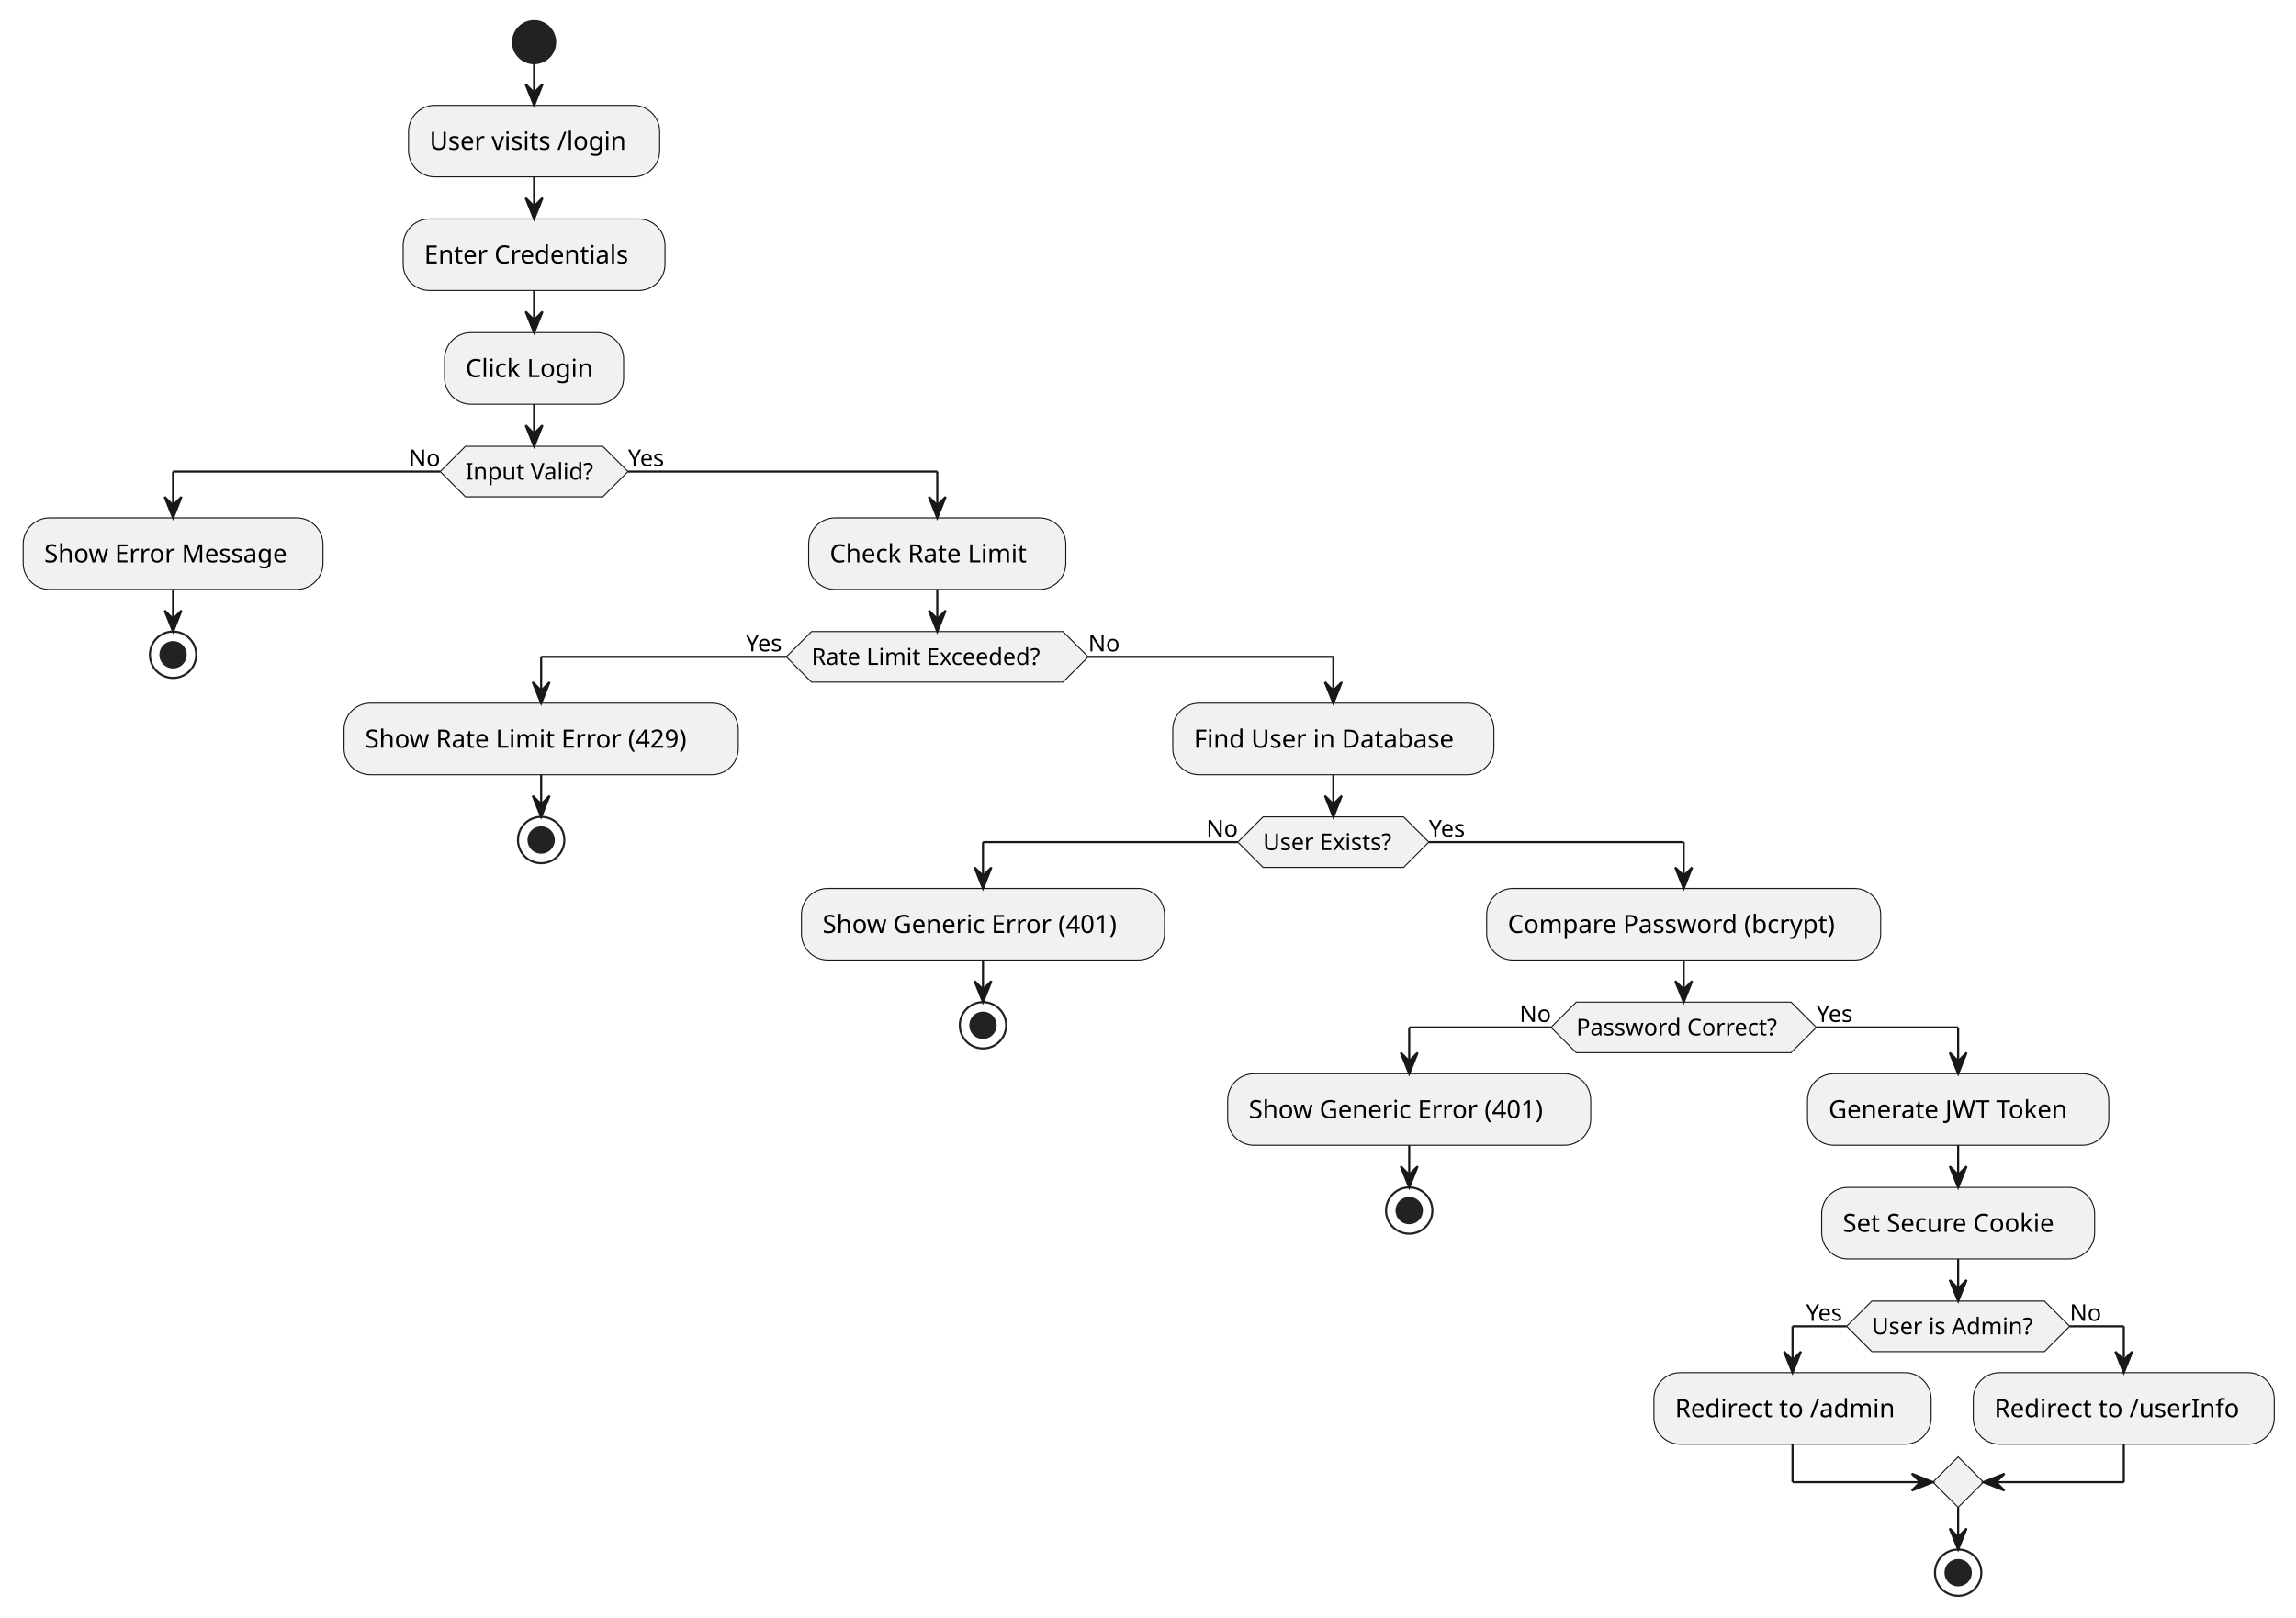
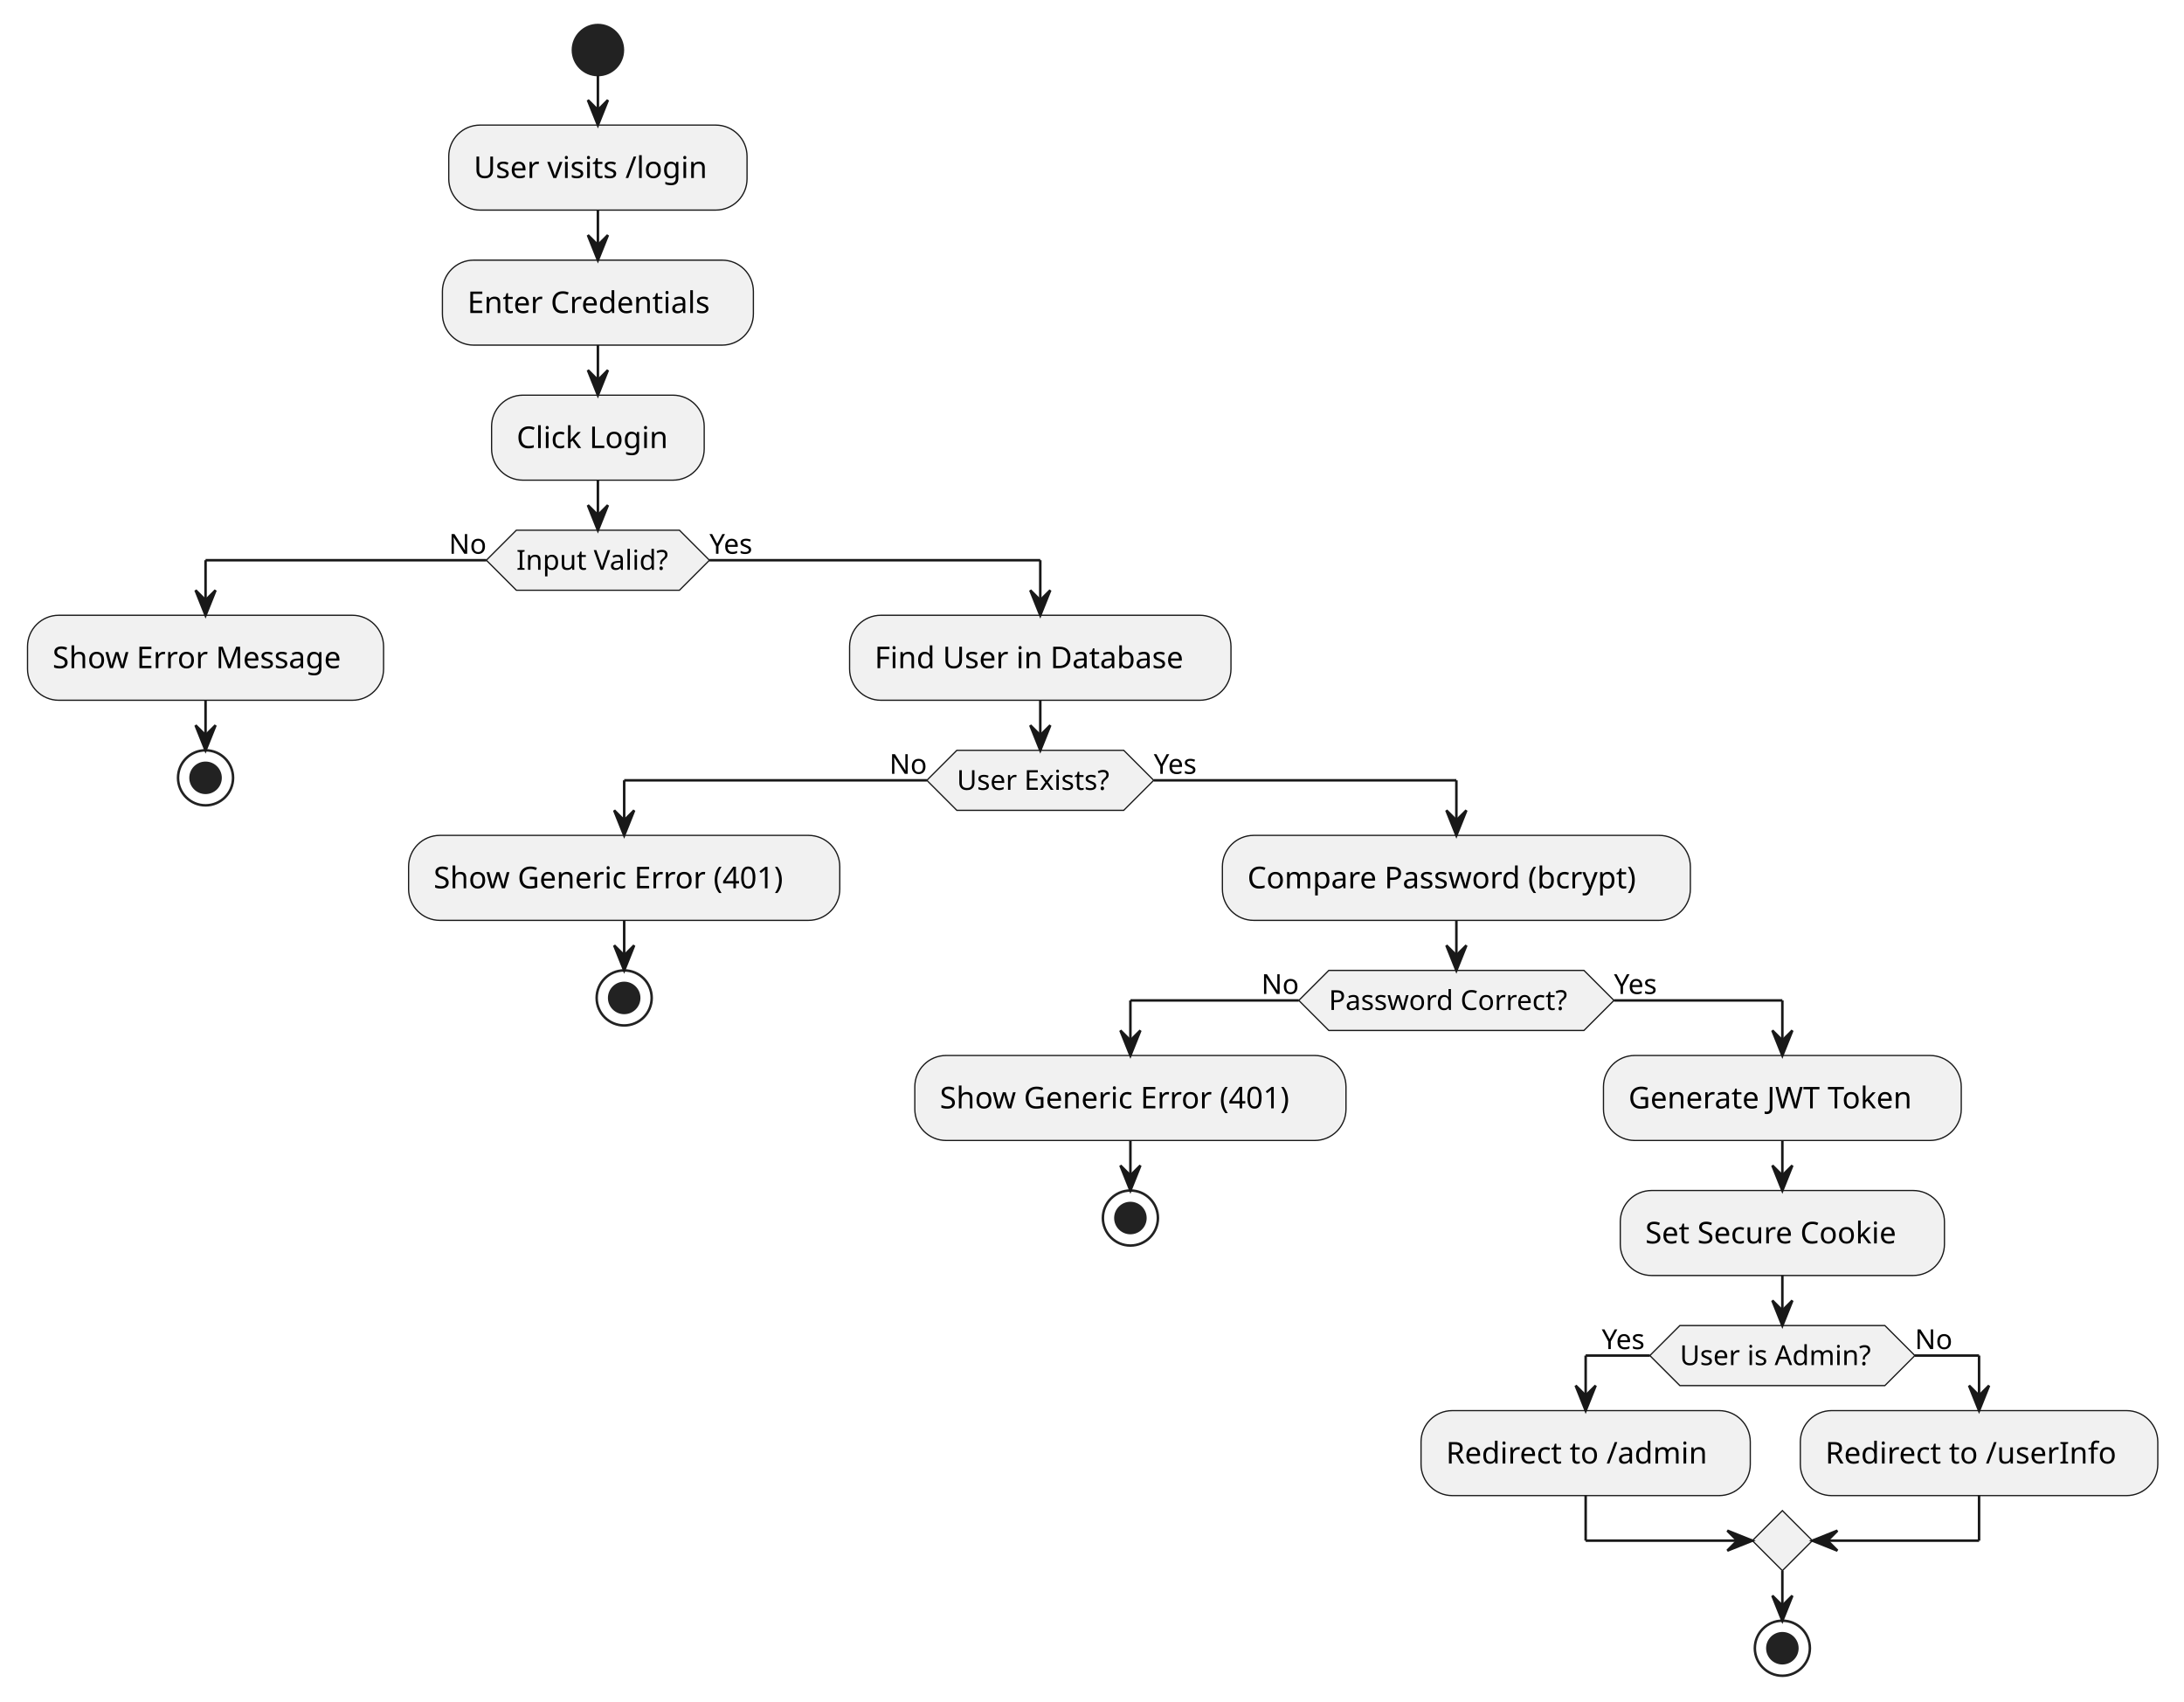
- <svg xmlns="http://www.w3.org/2000/svg" contentStyleType="text/css" data-diagram-type="ACTIVITY" height="768px" preserveAspectRatio="none" style="width:1090px;height:768px;background:#FFFFFF;" version="1.1" viewBox="0 0 1090 768" width="1090px" zoomAndPan="magnify">
+ <svg xmlns="http://www.w3.org/2000/svg" contentStyleType="text/css" data-diagram-type="ACTIVITY" height="680px" preserveAspectRatio="none" style="width:873px;height:680px;background:#FFFFFF;" version="1.1" viewBox="0 0 873 680" width="873px" zoomAndPan="magnify">
  <defs />
  <g>
-     <ellipse cx="253.554" cy="20" fill="#222222" rx="10" ry="10" style="stroke:#222222;stroke-width:1;" />
-     <rect fill="#F1F1F1" height="33.969" rx="12.5" ry="12.5" style="stroke:#181818;stroke-width:0.5;" width="119.234" x="193.936" y="50" />
-     <text fill="#000000" font-family="sans-serif" font-size="12" lengthAdjust="spacing" textLength="99.234" x="203.936" y="71.139">User visits /login</text>
-     <rect fill="#F1F1F1" height="33.969" rx="12.5" ry="12.5" style="stroke:#181818;stroke-width:0.5;" width="124.303" x="191.402" y="103.969" />
-     <text fill="#000000" font-family="sans-serif" font-size="12" lengthAdjust="spacing" textLength="104.303" x="201.402" y="125.107">Enter Credentials</text>
-     <rect fill="#F1F1F1" height="33.969" rx="12.5" ry="12.5" style="stroke:#181818;stroke-width:0.5;" width="84.992" x="211.057" y="157.938" />
-     <text fill="#000000" font-family="sans-serif" font-size="12" lengthAdjust="spacing" textLength="64.992" x="221.057" y="179.076">Click Login</text>
-     <polygon fill="#F1F1F1" points="220.964,211.906,286.143,211.906,298.143,223.906,286.143,235.906,220.964,235.906,208.964,223.906,220.964,211.906" style="stroke:#181818;stroke-width:0.5;" />
-     <text fill="#000000" font-family="sans-serif" font-size="11" lengthAdjust="spacing" textLength="65.178" x="220.964" y="227.714">Input Valid?</text>
-     <text fill="#000000" font-family="sans-serif" font-size="11" lengthAdjust="spacing" textLength="14.959" x="194.006" y="221.312">No</text>
-     <text fill="#000000" font-family="sans-serif" font-size="11" lengthAdjust="spacing" textLength="19.218" x="298.143" y="221.312">Yes</text>
+     <ellipse cx="238.995" cy="20" fill="#222222" rx="10" ry="10" style="stroke:#222222;stroke-width:1;" />
+     <rect fill="#F1F1F1" height="33.969" rx="12.5" ry="12.5" style="stroke:#181818;stroke-width:0.5;" width="119.234" x="179.378" y="50" />
+     <text fill="#000000" font-family="sans-serif" font-size="12" lengthAdjust="spacing" textLength="99.234" x="189.378" y="71.139">User visits /login</text>
+     <rect fill="#F1F1F1" height="33.969" rx="12.5" ry="12.5" style="stroke:#181818;stroke-width:0.5;" width="124.303" x="176.844" y="103.969" />
+     <text fill="#000000" font-family="sans-serif" font-size="12" lengthAdjust="spacing" textLength="104.303" x="186.844" y="125.107">Enter Credentials</text>
+     <rect fill="#F1F1F1" height="33.969" rx="12.5" ry="12.5" style="stroke:#181818;stroke-width:0.5;" width="84.992" x="196.499" y="157.938" />
+     <text fill="#000000" font-family="sans-serif" font-size="12" lengthAdjust="spacing" textLength="64.992" x="206.499" y="179.076">Click Login</text>
+     <polygon fill="#F1F1F1" points="206.406,211.906,271.584,211.906,283.584,223.906,271.584,235.906,206.406,235.906,194.406,223.906,206.406,211.906" style="stroke:#181818;stroke-width:0.5;" />
+     <text fill="#000000" font-family="sans-serif" font-size="11" lengthAdjust="spacing" textLength="65.178" x="206.406" y="227.714">Input Valid?</text>
+     <text fill="#000000" font-family="sans-serif" font-size="11" lengthAdjust="spacing" textLength="14.959" x="179.447" y="221.312">No</text>
+     <text fill="#000000" font-family="sans-serif" font-size="11" lengthAdjust="spacing" textLength="19.218" x="283.584" y="221.312">Yes</text>
    <rect fill="#F1F1F1" height="33.969" rx="12.5" ry="12.5" style="stroke:#181818;stroke-width:0.5;" width="142.326" x="11" y="245.906" />
    <text fill="#000000" font-family="sans-serif" font-size="12" lengthAdjust="spacing" textLength="122.326" x="21" y="267.045">Show Error Message</text>
    <ellipse cx="82.163" cy="310.875" fill="none" rx="11" ry="11" style="stroke:#222222;stroke-width:1;" />
    <ellipse cx="82.163" cy="310.875" fill="#222222" rx="6" ry="6" style="stroke:#222222;stroke-width:1;" />
-     <rect fill="#F1F1F1" height="33.969" rx="12.5" ry="12.5" style="stroke:#181818;stroke-width:0.5;" width="122.07" x="383.909" y="245.906" />
-     <text fill="#000000" font-family="sans-serif" font-size="12" lengthAdjust="spacing" textLength="102.07" x="393.909" y="267.045">Check Rate Limit</text>
-     <polygon fill="#F1F1F1" points="385.274,299.875,504.614,299.875,516.614,311.875,504.614,323.875,385.274,323.875,373.274,311.875,385.274,299.875" style="stroke:#181818;stroke-width:0.5;" />
-     <text fill="#000000" font-family="sans-serif" font-size="11" lengthAdjust="spacing" textLength="119.34" x="385.274" y="315.683">Rate Limit Exceeded?</text>
-     <text fill="#000000" font-family="sans-serif" font-size="11" lengthAdjust="spacing" textLength="19.218" x="354.056" y="309.281">Yes</text>
-     <text fill="#000000" font-family="sans-serif" font-size="11" lengthAdjust="spacing" textLength="14.959" x="516.614" y="309.281">No</text>
-     <rect fill="#F1F1F1" height="33.969" rx="12.5" ry="12.5" style="stroke:#181818;stroke-width:0.5;" width="187.156" x="163.326" y="333.875" />
-     <text fill="#000000" font-family="sans-serif" font-size="12" lengthAdjust="spacing" textLength="167.156" x="173.326" y="355.014">Show Rate Limit Error (429)</text>
-     <ellipse cx="256.904" cy="398.844" fill="none" rx="11" ry="11" style="stroke:#222222;stroke-width:1;" />
-     <ellipse cx="256.904" cy="398.844" fill="#222222" rx="6" ry="6" style="stroke:#222222;stroke-width:1;" />
-     <rect fill="#F1F1F1" height="33.969" rx="12.5" ry="12.5" style="stroke:#181818;stroke-width:0.5;" width="152.451" x="556.758" y="333.875" />
-     <text fill="#000000" font-family="sans-serif" font-size="12" lengthAdjust="spacing" textLength="132.451" x="566.758" y="355.014">Find User in Database</text>
-     <polygon fill="#F1F1F1" points="599.634,387.844,666.332,387.844,678.332,399.844,666.332,411.844,599.634,411.844,587.634,399.844,599.634,387.844" style="stroke:#181818;stroke-width:0.5;" />
-     <text fill="#000000" font-family="sans-serif" font-size="11" lengthAdjust="spacing" textLength="66.698" x="599.634" y="403.652">User Exists?</text>
-     <text fill="#000000" font-family="sans-serif" font-size="11" lengthAdjust="spacing" textLength="14.959" x="572.676" y="397.25">No</text>
-     <text fill="#000000" font-family="sans-serif" font-size="11" lengthAdjust="spacing" textLength="19.218" x="678.332" y="397.25">Yes</text>
-     <rect fill="#F1F1F1" height="33.969" rx="12.5" ry="12.5" style="stroke:#181818;stroke-width:0.5;" width="172.35" x="380.482" y="421.844" />
-     <text fill="#000000" font-family="sans-serif" font-size="12" lengthAdjust="spacing" textLength="152.35" x="390.482" y="442.982">Show Generic Error (401)</text>
-     <ellipse cx="466.657" cy="486.812" fill="none" rx="11" ry="11" style="stroke:#222222;stroke-width:1;" />
-     <ellipse cx="466.657" cy="486.812" fill="#222222" rx="6" ry="6" style="stroke:#222222;stroke-width:1;" />
-     <rect fill="#F1F1F1" height="33.969" rx="12.5" ry="12.5" style="stroke:#181818;stroke-width:0.5;" width="187.062" x="705.778" y="421.844" />
-     <text fill="#000000" font-family="sans-serif" font-size="12" lengthAdjust="spacing" textLength="167.062" x="715.778" y="442.982">Compare Password (bcrypt)</text>
-     <polygon fill="#F1F1F1" points="748.316,475.812,850.303,475.812,862.303,487.812,850.303,499.812,748.316,499.812,736.316,487.812,748.316,475.812" style="stroke:#181818;stroke-width:0.5;" />
-     <text fill="#000000" font-family="sans-serif" font-size="11" lengthAdjust="spacing" textLength="101.986" x="748.316" y="491.621">Password Correct?</text>
-     <text fill="#000000" font-family="sans-serif" font-size="11" lengthAdjust="spacing" textLength="14.959" x="721.358" y="485.218">No</text>
-     <text fill="#000000" font-family="sans-serif" font-size="11" lengthAdjust="spacing" textLength="19.218" x="862.303" y="485.218">Yes</text>
-     <rect fill="#F1F1F1" height="33.969" rx="12.5" ry="12.5" style="stroke:#181818;stroke-width:0.5;" width="172.35" x="582.832" y="509.812" />
-     <text fill="#000000" font-family="sans-serif" font-size="12" lengthAdjust="spacing" textLength="152.35" x="592.832" y="530.951">Show Generic Error (401)</text>
-     <ellipse cx="669.007" cy="574.781" fill="none" rx="11" ry="11" style="stroke:#222222;stroke-width:1;" />
-     <ellipse cx="669.007" cy="574.781" fill="#222222" rx="6" ry="6" style="stroke:#222222;stroke-width:1;" />
-     <rect fill="#F1F1F1" height="33.969" rx="12.5" ry="12.5" style="stroke:#181818;stroke-width:0.5;" width="143.018" x="858.104" y="509.812" />
-     <text fill="#000000" font-family="sans-serif" font-size="12" lengthAdjust="spacing" textLength="123.018" x="868.104" y="530.951">Generate JWT Token</text>
-     <rect fill="#F1F1F1" height="33.969" rx="12.5" ry="12.5" style="stroke:#181818;stroke-width:0.5;" width="129.582" x="864.821" y="563.781" />
-     <text fill="#000000" font-family="sans-serif" font-size="12" lengthAdjust="spacing" textLength="109.582" x="874.821" y="584.92">Set Secure Cookie</text>
-     <polygon fill="#F1F1F1" points="888.642,617.75,970.583,617.75,982.583,629.75,970.583,641.75,888.642,641.75,876.642,629.75,888.642,617.75" style="stroke:#181818;stroke-width:0.5;" />
-     <text fill="#000000" font-family="sans-serif" font-size="11" lengthAdjust="spacing" textLength="81.941" x="888.642" y="633.558">User is Admin?</text>
-     <text fill="#000000" font-family="sans-serif" font-size="11" lengthAdjust="spacing" textLength="19.218" x="857.424" y="627.156">Yes</text>
-     <text fill="#000000" font-family="sans-serif" font-size="11" lengthAdjust="spacing" textLength="14.959" x="982.583" y="627.156">No</text>
-     <rect fill="#F1F1F1" height="33.969" rx="12.5" ry="12.5" style="stroke:#181818;stroke-width:0.5;" width="131.609" x="785.182" y="651.75" />
-     <text fill="#000000" font-family="sans-serif" font-size="12" lengthAdjust="spacing" textLength="111.609" x="795.182" y="672.889">Redirect to /admin</text>
-     <rect fill="#F1F1F1" height="33.969" rx="12.5" ry="12.5" style="stroke:#181818;stroke-width:0.5;" width="142.894" x="936.791" y="651.75" />
-     <text fill="#000000" font-family="sans-serif" font-size="12" lengthAdjust="spacing" textLength="122.894" x="946.791" y="672.889">Redirect to /userInfo</text>
-     <polygon fill="#F1F1F1" points="929.612,691.719,941.612,703.719,929.612,715.719,917.612,703.719,929.612,691.719" style="stroke:#181818;stroke-width:0.5;" />
-     <ellipse cx="929.612" cy="746.719" fill="none" rx="11" ry="11" style="stroke:#222222;stroke-width:1;" />
-     <ellipse cx="929.612" cy="746.719" fill="#222222" rx="6" ry="6" style="stroke:#222222;stroke-width:1;" />
-     <line style="stroke:#181818;stroke-width:1;" x1="253.554" x2="253.554" y1="30" y2="50" />
-     <polygon fill="#181818" points="249.554,40,253.554,50,257.553,40,253.554,44" style="stroke:#181818;stroke-width:1;" />
-     <line style="stroke:#181818;stroke-width:1;" x1="253.554" x2="253.554" y1="83.969" y2="103.969" />
-     <polygon fill="#181818" points="249.554,93.969,253.554,103.969,257.553,93.969,253.554,97.969" style="stroke:#181818;stroke-width:1;" />
-     <line style="stroke:#181818;stroke-width:1;" x1="253.554" x2="253.554" y1="137.938" y2="157.938" />
-     <polygon fill="#181818" points="249.554,147.938,253.554,157.938,257.553,147.938,253.554,151.938" style="stroke:#181818;stroke-width:1;" />
+     <rect fill="#F1F1F1" height="33.969" rx="12.5" ry="12.5" style="stroke:#181818;stroke-width:0.5;" width="152.451" x="339.602" y="245.906" />
+     <text fill="#000000" font-family="sans-serif" font-size="12" lengthAdjust="spacing" textLength="132.451" x="349.602" y="267.045">Find User in Database</text>
+     <polygon fill="#F1F1F1" points="382.478,299.875,449.176,299.875,461.176,311.875,449.176,323.875,382.478,323.875,370.478,311.875,382.478,299.875" style="stroke:#181818;stroke-width:0.5;" />
+     <text fill="#000000" font-family="sans-serif" font-size="11" lengthAdjust="spacing" textLength="66.698" x="382.478" y="315.683">User Exists?</text>
+     <text fill="#000000" font-family="sans-serif" font-size="11" lengthAdjust="spacing" textLength="14.959" x="355.519" y="309.281">No</text>
+     <text fill="#000000" font-family="sans-serif" font-size="11" lengthAdjust="spacing" textLength="19.218" x="461.176" y="309.281">Yes</text>
+     <rect fill="#F1F1F1" height="33.969" rx="12.5" ry="12.5" style="stroke:#181818;stroke-width:0.5;" width="172.35" x="163.326" y="333.875" />
+     <text fill="#000000" font-family="sans-serif" font-size="12" lengthAdjust="spacing" textLength="152.35" x="173.326" y="355.014">Show Generic Error (401)</text>
+     <ellipse cx="249.501" cy="398.844" fill="none" rx="11" ry="11" style="stroke:#222222;stroke-width:1;" />
+     <ellipse cx="249.501" cy="398.844" fill="#222222" rx="6" ry="6" style="stroke:#222222;stroke-width:1;" />
+     <rect fill="#F1F1F1" height="33.969" rx="12.5" ry="12.5" style="stroke:#181818;stroke-width:0.5;" width="187.062" x="488.622" y="333.875" />
+     <text fill="#000000" font-family="sans-serif" font-size="12" lengthAdjust="spacing" textLength="167.062" x="498.622" y="355.014">Compare Password (bcrypt)</text>
+     <polygon fill="#F1F1F1" points="531.16,387.844,633.146,387.844,645.146,399.844,633.146,411.844,531.16,411.844,519.16,399.844,531.16,387.844" style="stroke:#181818;stroke-width:0.5;" />
+     <text fill="#000000" font-family="sans-serif" font-size="11" lengthAdjust="spacing" textLength="101.986" x="531.16" y="403.652">Password Correct?</text>
+     <text fill="#000000" font-family="sans-serif" font-size="11" lengthAdjust="spacing" textLength="14.959" x="504.202" y="397.25">No</text>
+     <text fill="#000000" font-family="sans-serif" font-size="11" lengthAdjust="spacing" textLength="19.218" x="645.146" y="397.25">Yes</text>
+     <rect fill="#F1F1F1" height="33.969" rx="12.5" ry="12.5" style="stroke:#181818;stroke-width:0.5;" width="172.35" x="365.676" y="421.844" />
+     <text fill="#000000" font-family="sans-serif" font-size="12" lengthAdjust="spacing" textLength="152.35" x="375.676" y="442.982">Show Generic Error (401)</text>
+     <ellipse cx="451.851" cy="486.812" fill="none" rx="11" ry="11" style="stroke:#222222;stroke-width:1;" />
+     <ellipse cx="451.851" cy="486.812" fill="#222222" rx="6" ry="6" style="stroke:#222222;stroke-width:1;" />
+     <rect fill="#F1F1F1" height="33.969" rx="12.5" ry="12.5" style="stroke:#181818;stroke-width:0.5;" width="143.018" x="640.947" y="421.844" />
+     <text fill="#000000" font-family="sans-serif" font-size="12" lengthAdjust="spacing" textLength="123.018" x="650.947" y="442.982">Generate JWT Token</text>
+     <rect fill="#F1F1F1" height="33.969" rx="12.5" ry="12.5" style="stroke:#181818;stroke-width:0.5;" width="129.582" x="647.665" y="475.812" />
+     <text fill="#000000" font-family="sans-serif" font-size="12" lengthAdjust="spacing" textLength="109.582" x="657.665" y="496.951">Set Secure Cookie</text>
+     <polygon fill="#F1F1F1" points="671.485,529.781,753.427,529.781,765.427,541.781,753.427,553.781,671.485,553.781,659.485,541.781,671.485,529.781" style="stroke:#181818;stroke-width:0.5;" />
+     <text fill="#000000" font-family="sans-serif" font-size="11" lengthAdjust="spacing" textLength="81.941" x="671.485" y="545.589">User is Admin?</text>
+     <text fill="#000000" font-family="sans-serif" font-size="11" lengthAdjust="spacing" textLength="19.218" x="640.268" y="539.187">Yes</text>
+     <text fill="#000000" font-family="sans-serif" font-size="11" lengthAdjust="spacing" textLength="14.959" x="765.427" y="539.187">No</text>
+     <rect fill="#F1F1F1" height="33.969" rx="12.5" ry="12.5" style="stroke:#181818;stroke-width:0.5;" width="131.609" x="568.025" y="563.781" />
+     <text fill="#000000" font-family="sans-serif" font-size="12" lengthAdjust="spacing" textLength="111.609" x="578.025" y="584.92">Redirect to /admin</text>
+     <rect fill="#F1F1F1" height="33.969" rx="12.5" ry="12.5" style="stroke:#181818;stroke-width:0.5;" width="142.894" x="719.635" y="563.781" />
+     <text fill="#000000" font-family="sans-serif" font-size="12" lengthAdjust="spacing" textLength="122.894" x="729.635" y="584.92">Redirect to /userInfo</text>
+     <polygon fill="#F1F1F1" points="712.456,603.75,724.456,615.75,712.456,627.75,700.456,615.75,712.456,603.75" style="stroke:#181818;stroke-width:0.5;" />
+     <ellipse cx="712.456" cy="658.75" fill="none" rx="11" ry="11" style="stroke:#222222;stroke-width:1;" />
+     <ellipse cx="712.456" cy="658.75" fill="#222222" rx="6" ry="6" style="stroke:#222222;stroke-width:1;" />
+     <line style="stroke:#181818;stroke-width:1;" x1="238.995" x2="238.995" y1="30" y2="50" />
+     <polygon fill="#181818" points="234.995,40,238.995,50,242.995,40,238.995,44" style="stroke:#181818;stroke-width:1;" />
+     <line style="stroke:#181818;stroke-width:1;" x1="238.995" x2="238.995" y1="83.969" y2="103.969" />
+     <polygon fill="#181818" points="234.995,93.969,238.995,103.969,242.995,93.969,238.995,97.969" style="stroke:#181818;stroke-width:1;" />
+     <line style="stroke:#181818;stroke-width:1;" x1="238.995" x2="238.995" y1="137.938" y2="157.938" />
+     <polygon fill="#181818" points="234.995,147.938,238.995,157.938,242.995,147.938,238.995,151.938" style="stroke:#181818;stroke-width:1;" />
    <line style="stroke:#181818;stroke-width:1;" x1="82.163" x2="82.163" y1="279.875" y2="299.875" />
    <polygon fill="#181818" points="78.163,289.875,82.163,299.875,86.163,289.875,82.163,293.875" style="stroke:#181818;stroke-width:1;" />
-     <line style="stroke:#181818;stroke-width:1;" x1="256.904" x2="256.904" y1="367.844" y2="387.844" />
-     <polygon fill="#181818" points="252.904,377.844,256.904,387.844,260.904,377.844,256.904,381.844" style="stroke:#181818;stroke-width:1;" />
-     <line style="stroke:#181818;stroke-width:1;" x1="466.657" x2="466.657" y1="455.812" y2="475.812" />
-     <polygon fill="#181818" points="462.657,465.812,466.657,475.812,470.657,465.812,466.657,469.812" style="stroke:#181818;stroke-width:1;" />
-     <line style="stroke:#181818;stroke-width:1;" x1="669.007" x2="669.007" y1="543.781" y2="563.781" />
-     <polygon fill="#181818" points="665.007,553.781,669.007,563.781,673.007,553.781,669.007,557.781" style="stroke:#181818;stroke-width:1;" />
-     <line style="stroke:#181818;stroke-width:1;" x1="929.612" x2="929.612" y1="543.781" y2="563.781" />
-     <polygon fill="#181818" points="925.612,553.781,929.612,563.781,933.612,553.781,929.612,557.781" style="stroke:#181818;stroke-width:1;" />
-     <line style="stroke:#181818;stroke-width:1;" x1="876.642" x2="850.986" y1="629.75" y2="629.75" />
-     <line style="stroke:#181818;stroke-width:1;" x1="850.986" x2="850.986" y1="629.75" y2="651.75" />
-     <polygon fill="#181818" points="846.986,641.75,850.986,651.75,854.986,641.75,850.986,645.75" style="stroke:#181818;stroke-width:1;" />
-     <line style="stroke:#181818;stroke-width:1;" x1="982.583" x2="1008.238" y1="629.75" y2="629.75" />
-     <line style="stroke:#181818;stroke-width:1;" x1="1008.238" x2="1008.238" y1="629.75" y2="651.75" />
-     <polygon fill="#181818" points="1004.238,641.75,1008.238,651.75,1012.238,641.75,1008.238,645.75" style="stroke:#181818;stroke-width:1;" />
-     <line style="stroke:#181818;stroke-width:1;" x1="850.986" x2="850.986" y1="685.719" y2="703.719" />
-     <line style="stroke:#181818;stroke-width:1;" x1="850.986" x2="917.612" y1="703.719" y2="703.719" />
-     <polygon fill="#181818" points="907.612,699.719,917.612,703.719,907.612,707.719,911.612,703.719" style="stroke:#181818;stroke-width:1;" />
-     <line style="stroke:#181818;stroke-width:1;" x1="1008.238" x2="1008.238" y1="685.719" y2="703.719" />
-     <line style="stroke:#181818;stroke-width:1;" x1="1008.238" x2="941.612" y1="703.719" y2="703.719" />
-     <polygon fill="#181818" points="951.612,699.719,941.612,703.719,951.612,707.719,947.612,703.719" style="stroke:#181818;stroke-width:1;" />
-     <line style="stroke:#181818;stroke-width:1;" x1="929.612" x2="929.612" y1="597.75" y2="617.75" />
-     <polygon fill="#181818" points="925.612,607.75,929.612,617.75,933.612,607.75,929.612,611.75" style="stroke:#181818;stroke-width:1;" />
-     <line style="stroke:#181818;stroke-width:1;" x1="929.612" x2="929.612" y1="715.719" y2="735.719" />
-     <polygon fill="#181818" points="925.612,725.719,929.612,735.719,933.612,725.719,929.612,729.719" style="stroke:#181818;stroke-width:1;" />
-     <line style="stroke:#181818;stroke-width:1;" x1="736.316" x2="669.007" y1="487.812" y2="487.812" />
-     <line style="stroke:#181818;stroke-width:1;" x1="669.007" x2="669.007" y1="487.812" y2="509.812" />
-     <polygon fill="#181818" points="665.007,499.812,669.007,509.812,673.007,499.812,669.007,503.812" style="stroke:#181818;stroke-width:1;" />
-     <line style="stroke:#181818;stroke-width:1;" x1="862.303" x2="929.612" y1="487.812" y2="487.812" />
-     <line style="stroke:#181818;stroke-width:1;" x1="929.612" x2="929.612" y1="487.812" y2="509.812" />
-     <polygon fill="#181818" points="925.612,499.812,929.612,509.812,933.612,499.812,929.612,503.812" style="stroke:#181818;stroke-width:1;" />
-     <line style="stroke:#181818;stroke-width:1;" x1="799.31" x2="799.31" y1="455.812" y2="475.812" />
-     <polygon fill="#181818" points="795.31,465.812,799.31,475.812,803.31,465.812,799.31,469.812" style="stroke:#181818;stroke-width:1;" />
-     <line style="stroke:#181818;stroke-width:1;" x1="587.634" x2="466.657" y1="399.844" y2="399.844" />
-     <line style="stroke:#181818;stroke-width:1;" x1="466.657" x2="466.657" y1="399.844" y2="421.844" />
-     <polygon fill="#181818" points="462.657,411.844,466.657,421.844,470.657,411.844,466.657,415.844" style="stroke:#181818;stroke-width:1;" />
-     <line style="stroke:#181818;stroke-width:1;" x1="678.332" x2="799.31" y1="399.844" y2="399.844" />
-     <line style="stroke:#181818;stroke-width:1;" x1="799.31" x2="799.31" y1="399.844" y2="421.844" />
-     <polygon fill="#181818" points="795.31,411.844,799.31,421.844,803.31,411.844,799.31,415.844" style="stroke:#181818;stroke-width:1;" />
-     <line style="stroke:#181818;stroke-width:1;" x1="632.983" x2="632.983" y1="367.844" y2="387.844" />
-     <polygon fill="#181818" points="628.983,377.844,632.983,387.844,636.983,377.844,632.983,381.844" style="stroke:#181818;stroke-width:1;" />
-     <line style="stroke:#181818;stroke-width:1;" x1="373.274" x2="256.904" y1="311.875" y2="311.875" />
-     <line style="stroke:#181818;stroke-width:1;" x1="256.904" x2="256.904" y1="311.875" y2="333.875" />
-     <polygon fill="#181818" points="252.904,323.875,256.904,333.875,260.904,323.875,256.904,327.875" style="stroke:#181818;stroke-width:1;" />
-     <line style="stroke:#181818;stroke-width:1;" x1="516.614" x2="632.983" y1="311.875" y2="311.875" />
-     <line style="stroke:#181818;stroke-width:1;" x1="632.983" x2="632.983" y1="311.875" y2="333.875" />
-     <polygon fill="#181818" points="628.983,323.875,632.983,333.875,636.983,323.875,632.983,327.875" style="stroke:#181818;stroke-width:1;" />
-     <line style="stroke:#181818;stroke-width:1;" x1="444.944" x2="444.944" y1="279.875" y2="299.875" />
-     <polygon fill="#181818" points="440.944,289.875,444.944,299.875,448.944,289.875,444.944,293.875" style="stroke:#181818;stroke-width:1;" />
-     <line style="stroke:#181818;stroke-width:1;" x1="208.964" x2="82.163" y1="223.906" y2="223.906" />
+     <line style="stroke:#181818;stroke-width:1;" x1="249.501" x2="249.501" y1="367.844" y2="387.844" />
+     <polygon fill="#181818" points="245.501,377.844,249.501,387.844,253.501,377.844,249.501,381.844" style="stroke:#181818;stroke-width:1;" />
+     <line style="stroke:#181818;stroke-width:1;" x1="451.851" x2="451.851" y1="455.812" y2="475.812" />
+     <polygon fill="#181818" points="447.851,465.812,451.851,475.812,455.851,465.812,451.851,469.812" style="stroke:#181818;stroke-width:1;" />
+     <line style="stroke:#181818;stroke-width:1;" x1="712.456" x2="712.456" y1="455.812" y2="475.812" />
+     <polygon fill="#181818" points="708.456,465.812,712.456,475.812,716.456,465.812,712.456,469.812" style="stroke:#181818;stroke-width:1;" />
+     <line style="stroke:#181818;stroke-width:1;" x1="659.485" x2="633.83" y1="541.781" y2="541.781" />
+     <line style="stroke:#181818;stroke-width:1;" x1="633.83" x2="633.83" y1="541.781" y2="563.781" />
+     <polygon fill="#181818" points="629.83,553.781,633.83,563.781,637.83,553.781,633.83,557.781" style="stroke:#181818;stroke-width:1;" />
+     <line style="stroke:#181818;stroke-width:1;" x1="765.427" x2="791.082" y1="541.781" y2="541.781" />
+     <line style="stroke:#181818;stroke-width:1;" x1="791.082" x2="791.082" y1="541.781" y2="563.781" />
+     <polygon fill="#181818" points="787.082,553.781,791.082,563.781,795.082,553.781,791.082,557.781" style="stroke:#181818;stroke-width:1;" />
+     <line style="stroke:#181818;stroke-width:1;" x1="633.83" x2="633.83" y1="597.75" y2="615.75" />
+     <line style="stroke:#181818;stroke-width:1;" x1="633.83" x2="700.456" y1="615.75" y2="615.75" />
+     <polygon fill="#181818" points="690.456,611.75,700.456,615.75,690.456,619.75,694.456,615.75" style="stroke:#181818;stroke-width:1;" />
+     <line style="stroke:#181818;stroke-width:1;" x1="791.082" x2="791.082" y1="597.75" y2="615.75" />
+     <line style="stroke:#181818;stroke-width:1;" x1="791.082" x2="724.456" y1="615.75" y2="615.75" />
+     <polygon fill="#181818" points="734.456,611.75,724.456,615.75,734.456,619.75,730.456,615.75" style="stroke:#181818;stroke-width:1;" />
+     <line style="stroke:#181818;stroke-width:1;" x1="712.456" x2="712.456" y1="509.781" y2="529.781" />
+     <polygon fill="#181818" points="708.456,519.781,712.456,529.781,716.456,519.781,712.456,523.781" style="stroke:#181818;stroke-width:1;" />
+     <line style="stroke:#181818;stroke-width:1;" x1="712.456" x2="712.456" y1="627.75" y2="647.75" />
+     <polygon fill="#181818" points="708.456,637.75,712.456,647.75,716.456,637.75,712.456,641.75" style="stroke:#181818;stroke-width:1;" />
+     <line style="stroke:#181818;stroke-width:1;" x1="519.16" x2="451.851" y1="399.844" y2="399.844" />
+     <line style="stroke:#181818;stroke-width:1;" x1="451.851" x2="451.851" y1="399.844" y2="421.844" />
+     <polygon fill="#181818" points="447.851,411.844,451.851,421.844,455.851,411.844,451.851,415.844" style="stroke:#181818;stroke-width:1;" />
+     <line style="stroke:#181818;stroke-width:1;" x1="645.146" x2="712.456" y1="399.844" y2="399.844" />
+     <line style="stroke:#181818;stroke-width:1;" x1="712.456" x2="712.456" y1="399.844" y2="421.844" />
+     <polygon fill="#181818" points="708.456,411.844,712.456,421.844,716.456,411.844,712.456,415.844" style="stroke:#181818;stroke-width:1;" />
+     <line style="stroke:#181818;stroke-width:1;" x1="582.153" x2="582.153" y1="367.844" y2="387.844" />
+     <polygon fill="#181818" points="578.153,377.844,582.153,387.844,586.153,377.844,582.153,381.844" style="stroke:#181818;stroke-width:1;" />
+     <line style="stroke:#181818;stroke-width:1;" x1="370.478" x2="249.501" y1="311.875" y2="311.875" />
+     <line style="stroke:#181818;stroke-width:1;" x1="249.501" x2="249.501" y1="311.875" y2="333.875" />
+     <polygon fill="#181818" points="245.501,323.875,249.501,333.875,253.501,323.875,249.501,327.875" style="stroke:#181818;stroke-width:1;" />
+     <line style="stroke:#181818;stroke-width:1;" x1="461.176" x2="582.153" y1="311.875" y2="311.875" />
+     <line style="stroke:#181818;stroke-width:1;" x1="582.153" x2="582.153" y1="311.875" y2="333.875" />
+     <polygon fill="#181818" points="578.153,323.875,582.153,333.875,586.153,323.875,582.153,327.875" style="stroke:#181818;stroke-width:1;" />
+     <line style="stroke:#181818;stroke-width:1;" x1="415.827" x2="415.827" y1="279.875" y2="299.875" />
+     <polygon fill="#181818" points="411.827,289.875,415.827,299.875,419.827,289.875,415.827,293.875" style="stroke:#181818;stroke-width:1;" />
+     <line style="stroke:#181818;stroke-width:1;" x1="194.406" x2="82.163" y1="223.906" y2="223.906" />
    <line style="stroke:#181818;stroke-width:1;" x1="82.163" x2="82.163" y1="223.906" y2="245.906" />
    <polygon fill="#181818" points="78.163,235.906,82.163,245.906,86.163,235.906,82.163,239.906" style="stroke:#181818;stroke-width:1;" />
-     <line style="stroke:#181818;stroke-width:1;" x1="298.143" x2="444.944" y1="223.906" y2="223.906" />
-     <line style="stroke:#181818;stroke-width:1;" x1="444.944" x2="444.944" y1="223.906" y2="245.906" />
-     <polygon fill="#181818" points="440.944,235.906,444.944,245.906,448.944,235.906,444.944,239.906" style="stroke:#181818;stroke-width:1;" />
-     <line style="stroke:#181818;stroke-width:1;" x1="253.554" x2="253.554" y1="191.906" y2="211.906" />
-     <polygon fill="#181818" points="249.554,201.906,253.554,211.906,257.553,201.906,253.554,205.906" style="stroke:#181818;stroke-width:1;" />
+     <line style="stroke:#181818;stroke-width:1;" x1="283.584" x2="415.827" y1="223.906" y2="223.906" />
+     <line style="stroke:#181818;stroke-width:1;" x1="415.827" x2="415.827" y1="223.906" y2="245.906" />
+     <polygon fill="#181818" points="411.827,235.906,415.827,245.906,419.827,235.906,415.827,239.906" style="stroke:#181818;stroke-width:1;" />
+     <line style="stroke:#181818;stroke-width:1;" x1="238.995" x2="238.995" y1="191.906" y2="211.906" />
+     <polygon fill="#181818" points="234.995,201.906,238.995,211.906,242.995,201.906,238.995,205.906" style="stroke:#181818;stroke-width:1;" />
  </g>
</svg>
